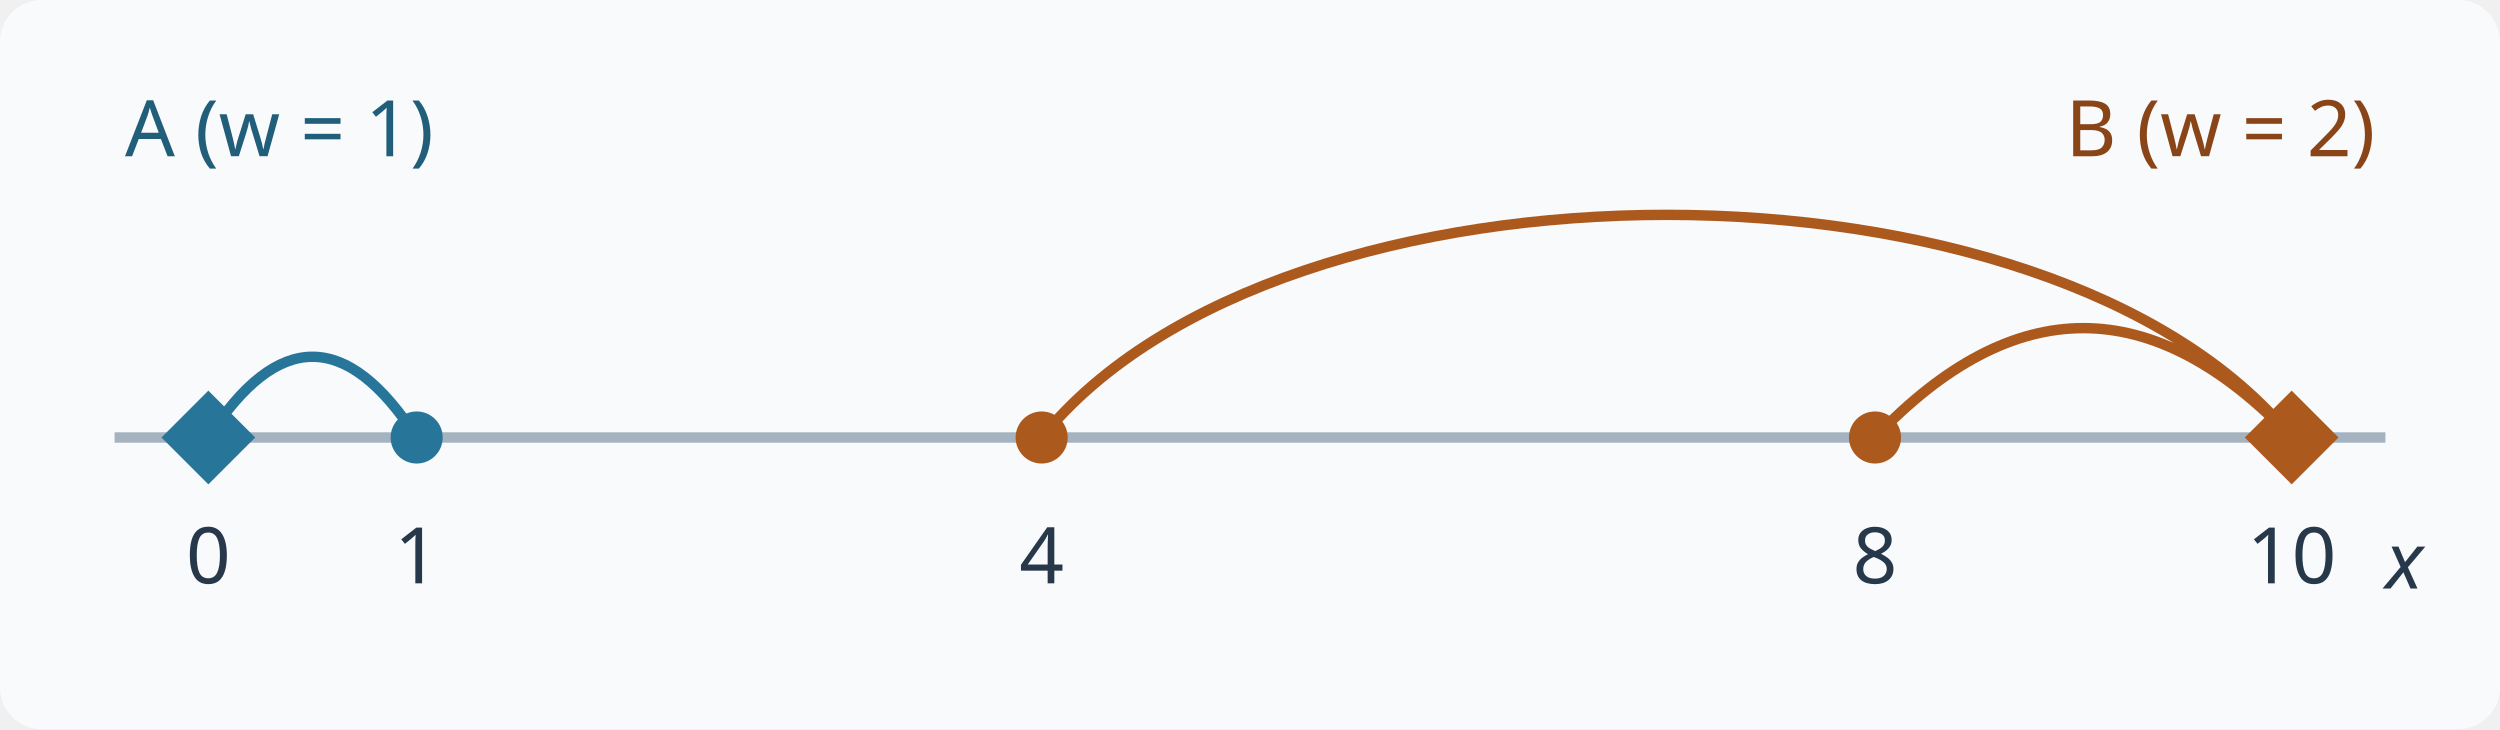
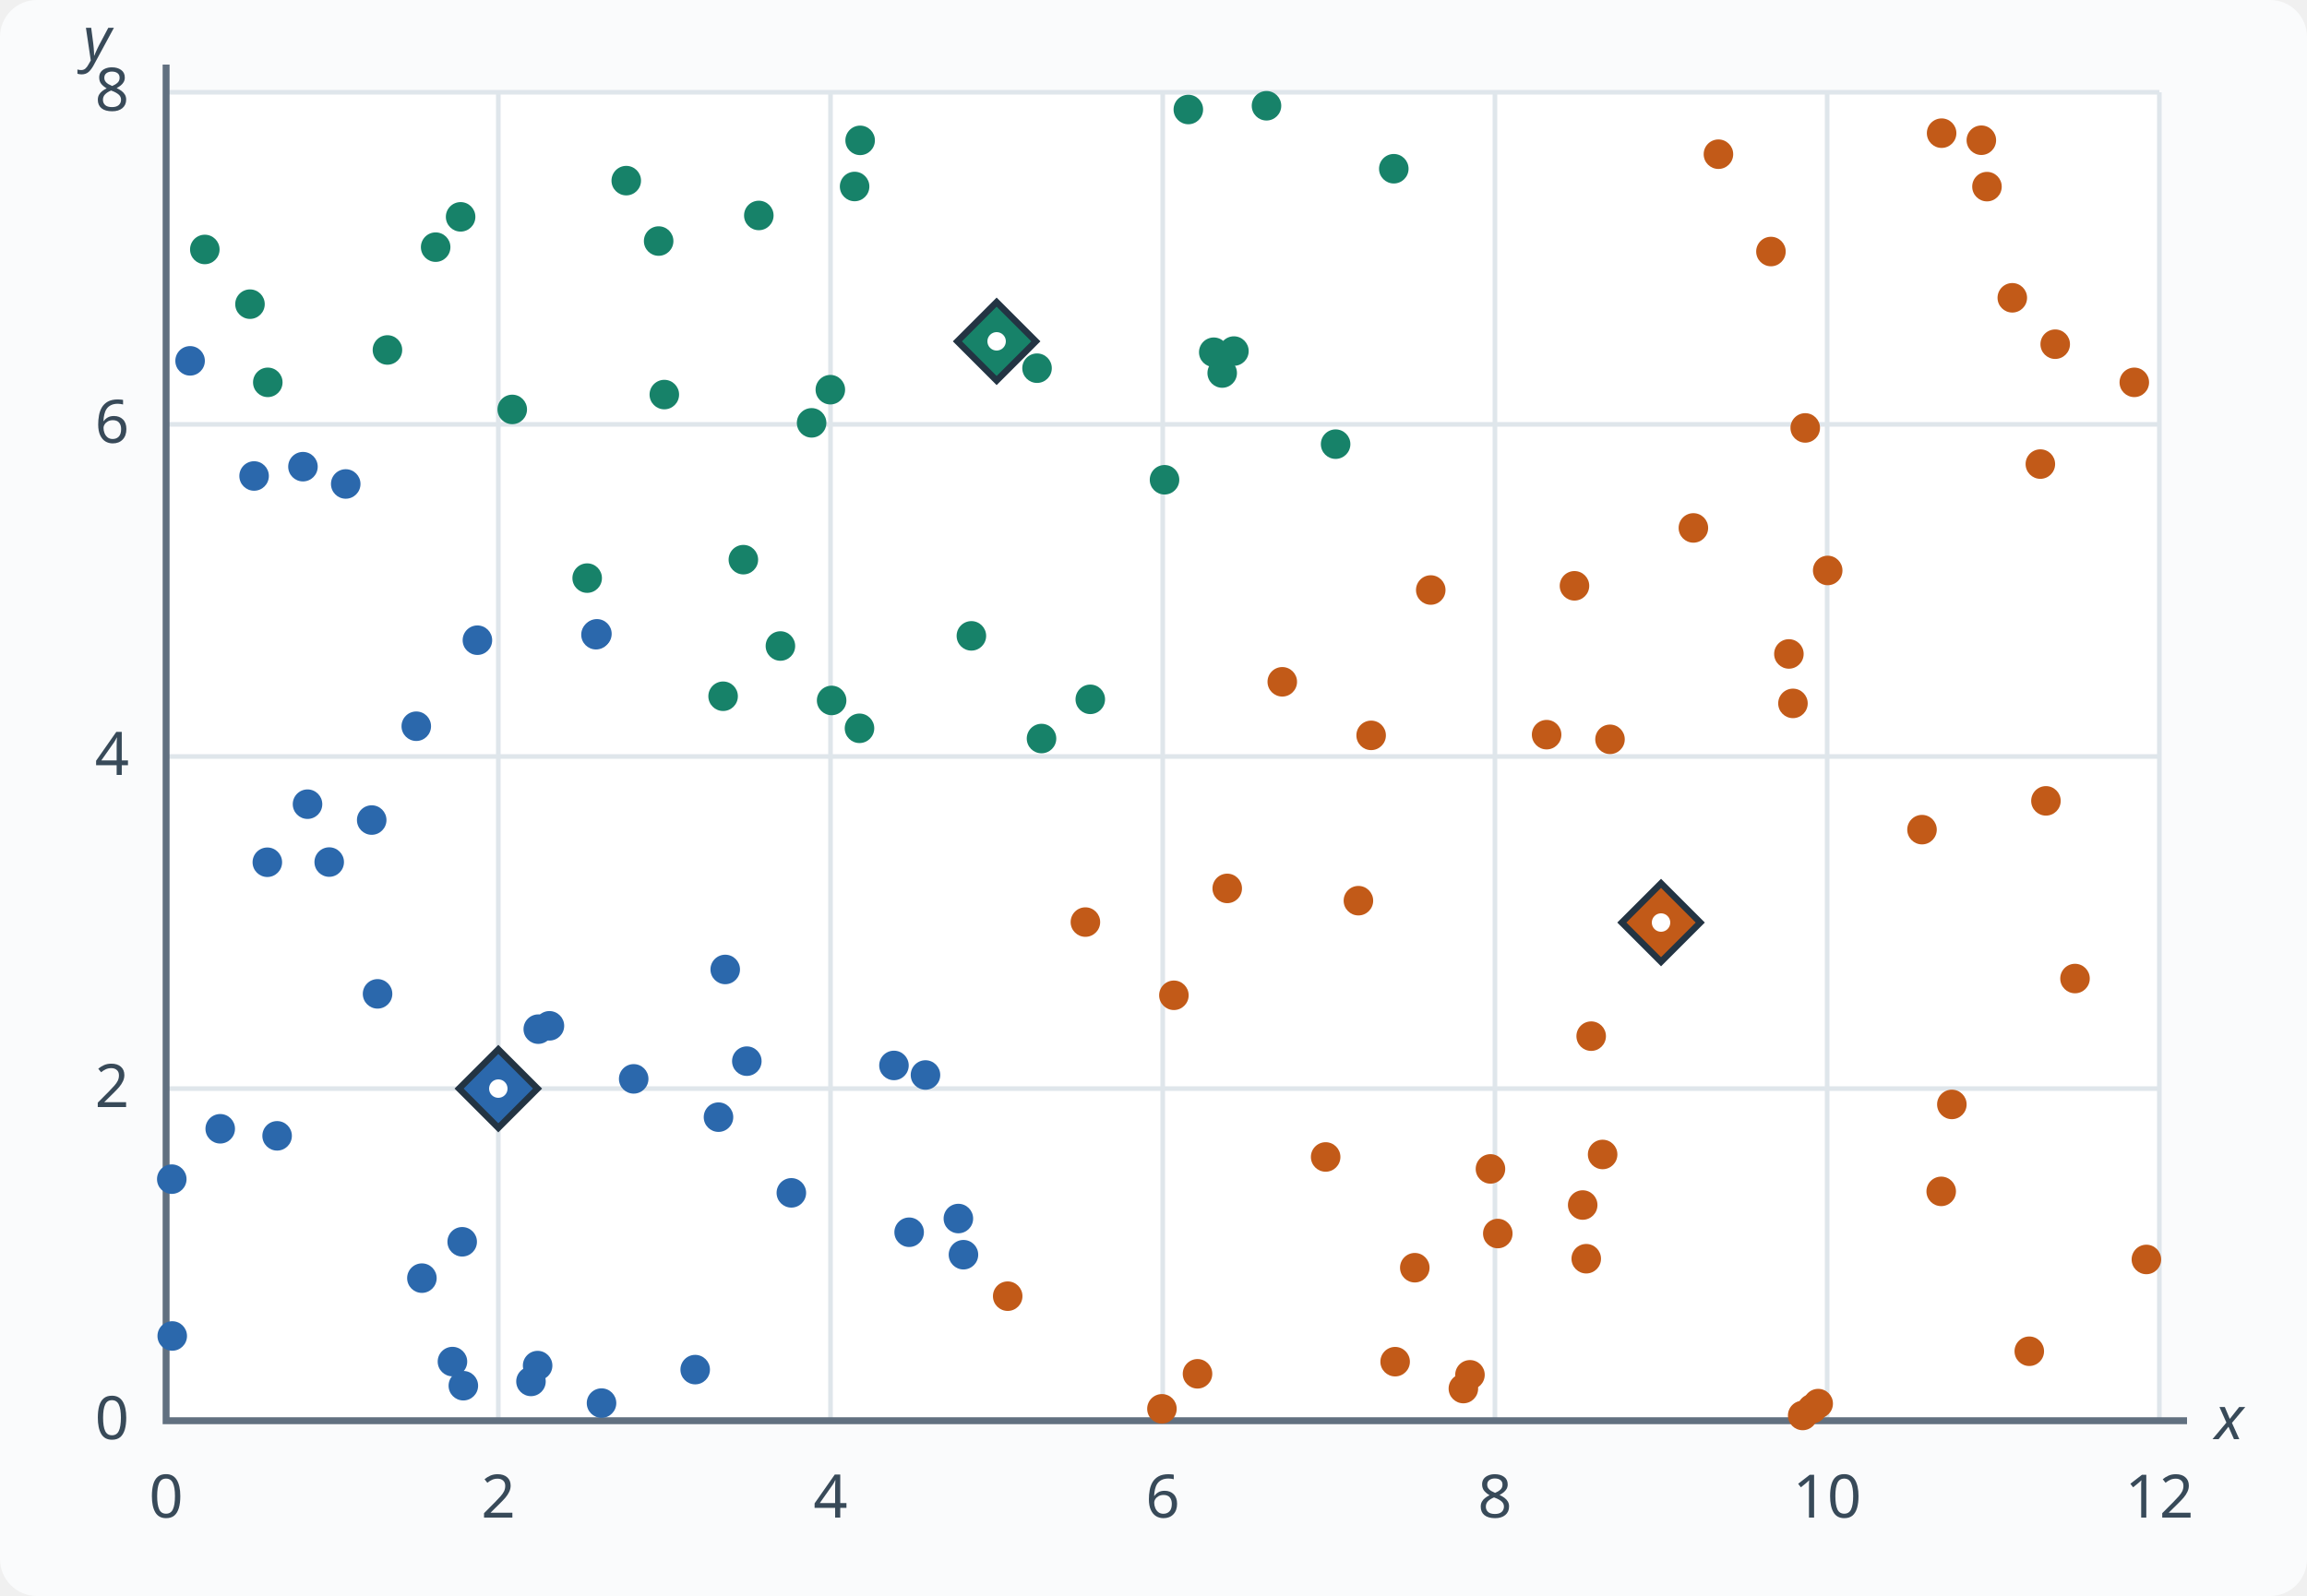
- <svg xmlns="http://www.w3.org/2000/svg" width="480" height="140" viewBox="0 0 480 140">
-   <rect width="480" height="140" rx="8" fill="#f8fafc" />
-   <g fill="none" stroke-width="2">
-     <path d="M40 84 Q60 53 80 84" stroke="#28759a" />
-     <path d="M200 84 C246 27 394 27 440 84 M360 84 Q400 42 440 84" stroke="#ac591e" />
-     <path d="M22 84 H458" stroke="#a5b2bf" />
+ <svg xmlns="http://www.w3.org/2000/svg" width="500" height="346" viewBox="0 0 500 346">
+   <rect width="500" height="346" rx="8" fill="#fafbfc" />
+   <rect x="36" y="20" width="432" height="288" fill="white" />
+   <path d="M108 20v288 M180 20v288 M252 20v288 M324 20v288 M396 20v288 M468 20v288 M36 20h432 M36 92h432 M36 164h432 M36 236h432" fill="none" stroke="#dfe6eb" />
+   <path d="M36 14v294h438" fill="none" stroke="#617080" stroke-width="1.5" />
+   <g font-family="sans-serif" font-size="13" fill="#384a59">
+     <g text-anchor="middle">
+       <text x="36" y="329">0</text>
+       <text x="108" y="329">2</text>
+       <text x="180" y="329">4</text>
+       <text x="252" y="329">6</text>
+       <text x="324" y="329">8</text>
+       <text x="396" y="329">10</text>
+       <text x="468" y="329">12</text>
+     </g>
+     <g text-anchor="end">
+       <text x="28" y="312">0</text>
+       <text x="28" y="240">2</text>
+       <text x="28" y="168">4</text>
+       <text x="28" y="96">6</text>
+       <text x="28" y="24">8</text>
+     </g>
+     <text x="480" y="312" font-style="italic">x</text>
+     <text x="18" y="13" font-style="italic">y</text>
  </g>
-   <g fill="#28759a">
-     <path d="m40 75 9 9-9 9-9-9Z" />
-     <circle cx="80" cy="84" r="5" />
+   <g fill="#2b68ac">
+     <circle cx="90.22" cy="157.44" r="3.2" />
+     <circle cx="108.76" cy="232.37" r="3.2" />
+     <circle cx="137.34" cy="233.89" r="3.2" />
+     <circle cx="200.58" cy="233.05" r="3.2" />
+     <circle cx="207.71" cy="264.17" r="3.2" />
+     <circle cx="74.93" cy="104.92" r="3.2" />
+     <circle cx="55.07" cy="103.19" r="3.2" />
+     <circle cx="116.52" cy="296.05" r="3.2" />
+     <circle cx="100.42" cy="300.41" r="3.2" />
+     <circle cx="98.06" cy="295.18" r="3.2" />
+     <circle cx="57.94" cy="186.93" r="3.2" />
+     <circle cx="130.37" cy="304.18" r="3.2" />
+     <circle cx="193.75" cy="230.98" r="3.2" />
+     <circle cx="65.66" cy="101.17" r="3.2" />
+     <circle cx="66.65" cy="174.34" r="3.2" />
+     <circle cx="41.2" cy="78.23" r="3.2" />
+     <circle cx="37.33" cy="289.63" r="3.2" />
+     <circle cx="197.04" cy="267.14" r="3.2" />
+     <circle cx="80.56" cy="177.78" r="3.2" />
+     <circle cx="100.17" cy="269.21" r="3.2" />
+     <circle cx="129.17" cy="137.6" r="3.2" />
+     <circle cx="47.73" cy="244.71" r="3.2" />
+     <circle cx="150.67" cy="296.92" r="3.2" />
+     <circle cx="129.37" cy="137.41" r="3.2" />
+     <circle cx="81.83" cy="215.46" r="3.2" />
+     <circle cx="119.08" cy="222.39" r="3.2" />
+     <circle cx="115.08" cy="299.48" r="3.2" />
+     <circle cx="116.66" cy="223.11" r="3.2" />
+     <circle cx="91.44" cy="277.09" r="3.2" />
+     <circle cx="37.23" cy="255.63" r="3.2" />
+     <circle cx="208.81" cy="272.01" r="3.2" />
+     <circle cx="157.18" cy="210.17" r="3.2" />
+     <circle cx="155.72" cy="242.19" r="3.2" />
+     <circle cx="71.35" cy="186.89" r="3.2" />
+     <circle cx="103.47" cy="138.79" r="3.2" />
+     <circle cx="60.06" cy="246.24" r="3.2" />
+     <circle cx="171.51" cy="258.6" r="3.2" />
+     <circle cx="161.86" cy="230.05" r="3.2" />
  </g>
-   <g fill="#ac591e">
-     <path d="m440 75 9 9-9 9-9-9Z" />
-     <circle cx="200" cy="84" r="5" />
-     <circle cx="360" cy="84" r="5" />
+   <g fill="#c25a18">
+     <circle cx="324.62" cy="267.42" r="3.2" />
+     <circle cx="348.94" cy="160.28" r="3.2" />
+     <circle cx="254.42" cy="215.77" r="3.2" />
+     <circle cx="259.54" cy="297.83" r="3.2" />
+     <circle cx="387.71" cy="141.77" r="3.2" />
+     <circle cx="388.59" cy="152.49" r="3.2" />
+     <circle cx="335.2" cy="159.27" r="3.2" />
+     <circle cx="390.7" cy="306.86" r="3.2" />
+     <circle cx="359.29" cy="197.24" r="3.2" />
+     <circle cx="306.63" cy="274.83" r="3.2" />
+     <circle cx="297.17" cy="159.42" r="3.2" />
+     <circle cx="341.24" cy="127" r="3.2" />
+     <circle cx="251.83" cy="305.42" r="3.2" />
+     <circle cx="394.06" cy="304.29" r="3.2" />
+     <circle cx="318.59" cy="298.05" r="3.2" />
+     <circle cx="430.64" cy="40.46" r="3.2" />
+     <circle cx="235.24" cy="199.9" r="3.2" />
+     <circle cx="302.37" cy="295.2" r="3.2" />
+     <circle cx="265.98" cy="192.6" r="3.2" />
+     <circle cx="449.72" cy="212.14" r="3.2" />
+     <circle cx="343.02" cy="261.24" r="3.2" />
+     <circle cx="367.01" cy="114.45" r="3.2" />
+     <circle cx="344.86" cy="224.63" r="3.2" />
+     <circle cx="317.16" cy="301.03" r="3.2" />
+     <circle cx="218.4" cy="281" r="3.2" />
+     <circle cx="465.19" cy="273.04" r="3.2" />
+     <circle cx="392.76" cy="305.4" r="3.2" />
+     <circle cx="423.03" cy="239.43" r="3.2" />
+     <circle cx="436.13" cy="64.56" r="3.2" />
+     <circle cx="310.09" cy="127.91" r="3.2" />
+     <circle cx="462.57" cy="82.89" r="3.2" />
+     <circle cx="277.91" cy="147.81" r="3.2" />
+     <circle cx="343.79" cy="272.88" r="3.2" />
+     <circle cx="294.41" cy="195.26" r="3.2" />
+     <circle cx="416.56" cy="179.86" r="3.2" />
+     <circle cx="445.43" cy="74.62" r="3.2" />
+     <circle cx="442.21" cy="100.61" r="3.2" />
+     <circle cx="429.42" cy="30.4" r="3.2" />
+     <circle cx="420.72" cy="258.28" r="3.2" />
+     <circle cx="391.25" cy="92.77" r="3.2" />
+     <circle cx="323.03" cy="253.41" r="3.2" />
+     <circle cx="396.12" cy="123.67" r="3.2" />
+     <circle cx="383.82" cy="54.53" r="3.2" />
+     <circle cx="372.44" cy="33.43" r="3.2" />
+     <circle cx="443.42" cy="173.62" r="3.2" />
+     <circle cx="420.81" cy="28.87" r="3.2" />
+     <circle cx="347.34" cy="250.28" r="3.2" />
+     <circle cx="287.31" cy="250.82" r="3.2" />
+     <circle cx="439.81" cy="292.94" r="3.2" />
  </g>
-   <g font-family="sans-serif" font-size="15" fill="#26384a">
-     <text x="24" y="30" fill="#215e7a">A (w = 1)</text>
-     <text x="456" y="30" text-anchor="end" fill="#894517">B (w = 2)</text>
-     <g text-anchor="middle">
-       <text x="40" y="112">0</text>
-       <text x="80" y="112">1</text>
-       <text x="200" y="112">4</text>
-       <text x="360" y="112">8</text>
-       <text x="440" y="112">10</text>
-     </g>
-     <text x="458" y="113" font-style="italic">x</text>
+   <g fill="#178269">
+     <circle cx="111.02" cy="88.76" r="3.2" />
+     <circle cx="99.83" cy="47.01" r="3.2" />
+     <circle cx="169.14" cy="140.05" r="3.2" />
+     <circle cx="267.43" cy="76.11" r="3.2" />
+     <circle cx="58.04" cy="82.89" r="3.2" />
+     <circle cx="143.98" cy="85.54" r="3.2" />
+     <circle cx="161.11" cy="121.33" r="3.2" />
+     <circle cx="225.73" cy="160.11" r="3.2" />
+     <circle cx="224.76" cy="79.82" r="3.2" />
+     <circle cx="164.46" cy="46.71" r="3.2" />
+     <circle cx="289.47" cy="96.29" r="3.2" />
+     <circle cx="44.39" cy="54.08" r="3.2" />
+     <circle cx="179.96" cy="84.48" r="3.2" />
+     <circle cx="257.55" cy="23.74" r="3.2" />
+     <circle cx="274.49" cy="22.93" r="3.2" />
+     <circle cx="185.22" cy="40.43" r="3.2" />
+     <circle cx="175.9" cy="91.67" r="3.2" />
+     <circle cx="54.18" cy="65.94" r="3.2" />
+     <circle cx="156.72" cy="150.94" r="3.2" />
+     <circle cx="135.73" cy="39.16" r="3.2" />
+     <circle cx="94.42" cy="53.58" r="3.2" />
+     <circle cx="186.42" cy="30.43" r="3.2" />
+     <circle cx="236.3" cy="151.61" r="3.2" />
+     <circle cx="210.53" cy="137.85" r="3.2" />
+     <circle cx="180.24" cy="151.85" r="3.2" />
+     <circle cx="302.08" cy="36.58" r="3.2" />
+     <circle cx="263.06" cy="76.36" r="3.2" />
+     <circle cx="142.75" cy="52.26" r="3.2" />
+     <circle cx="127.26" cy="125.33" r="3.2" />
+     <circle cx="252.39" cy="104.01" r="3.2" />
+     <circle cx="83.97" cy="75.87" r="3.2" />
+     <circle cx="186.28" cy="157.89" r="3.2" />
+     <circle cx="264.89" cy="80.87" r="3.2" />
+   </g>
+   <g stroke="#233443" stroke-width="1.4">
+     <path transform="translate(108 236)" d="M0 -8.5 8.5 0 0 8.5 -8.5 0Z" fill="#2b68ac" />
+     <path transform="translate(360 200)" d="M0 -8.5 8.5 0 0 8.5 -8.5 0Z" fill="#c25a18" />
+     <path transform="translate(216 74)" d="M0 -8.5 8.5 0 0 8.5 -8.5 0Z" fill="#178269" />
+   </g>
+   <g fill="white">
+     <circle cx="108" cy="236" r="2" />
+     <circle cx="360" cy="200" r="2" />
+     <circle cx="216" cy="74" r="2" />
  </g>
</svg>
